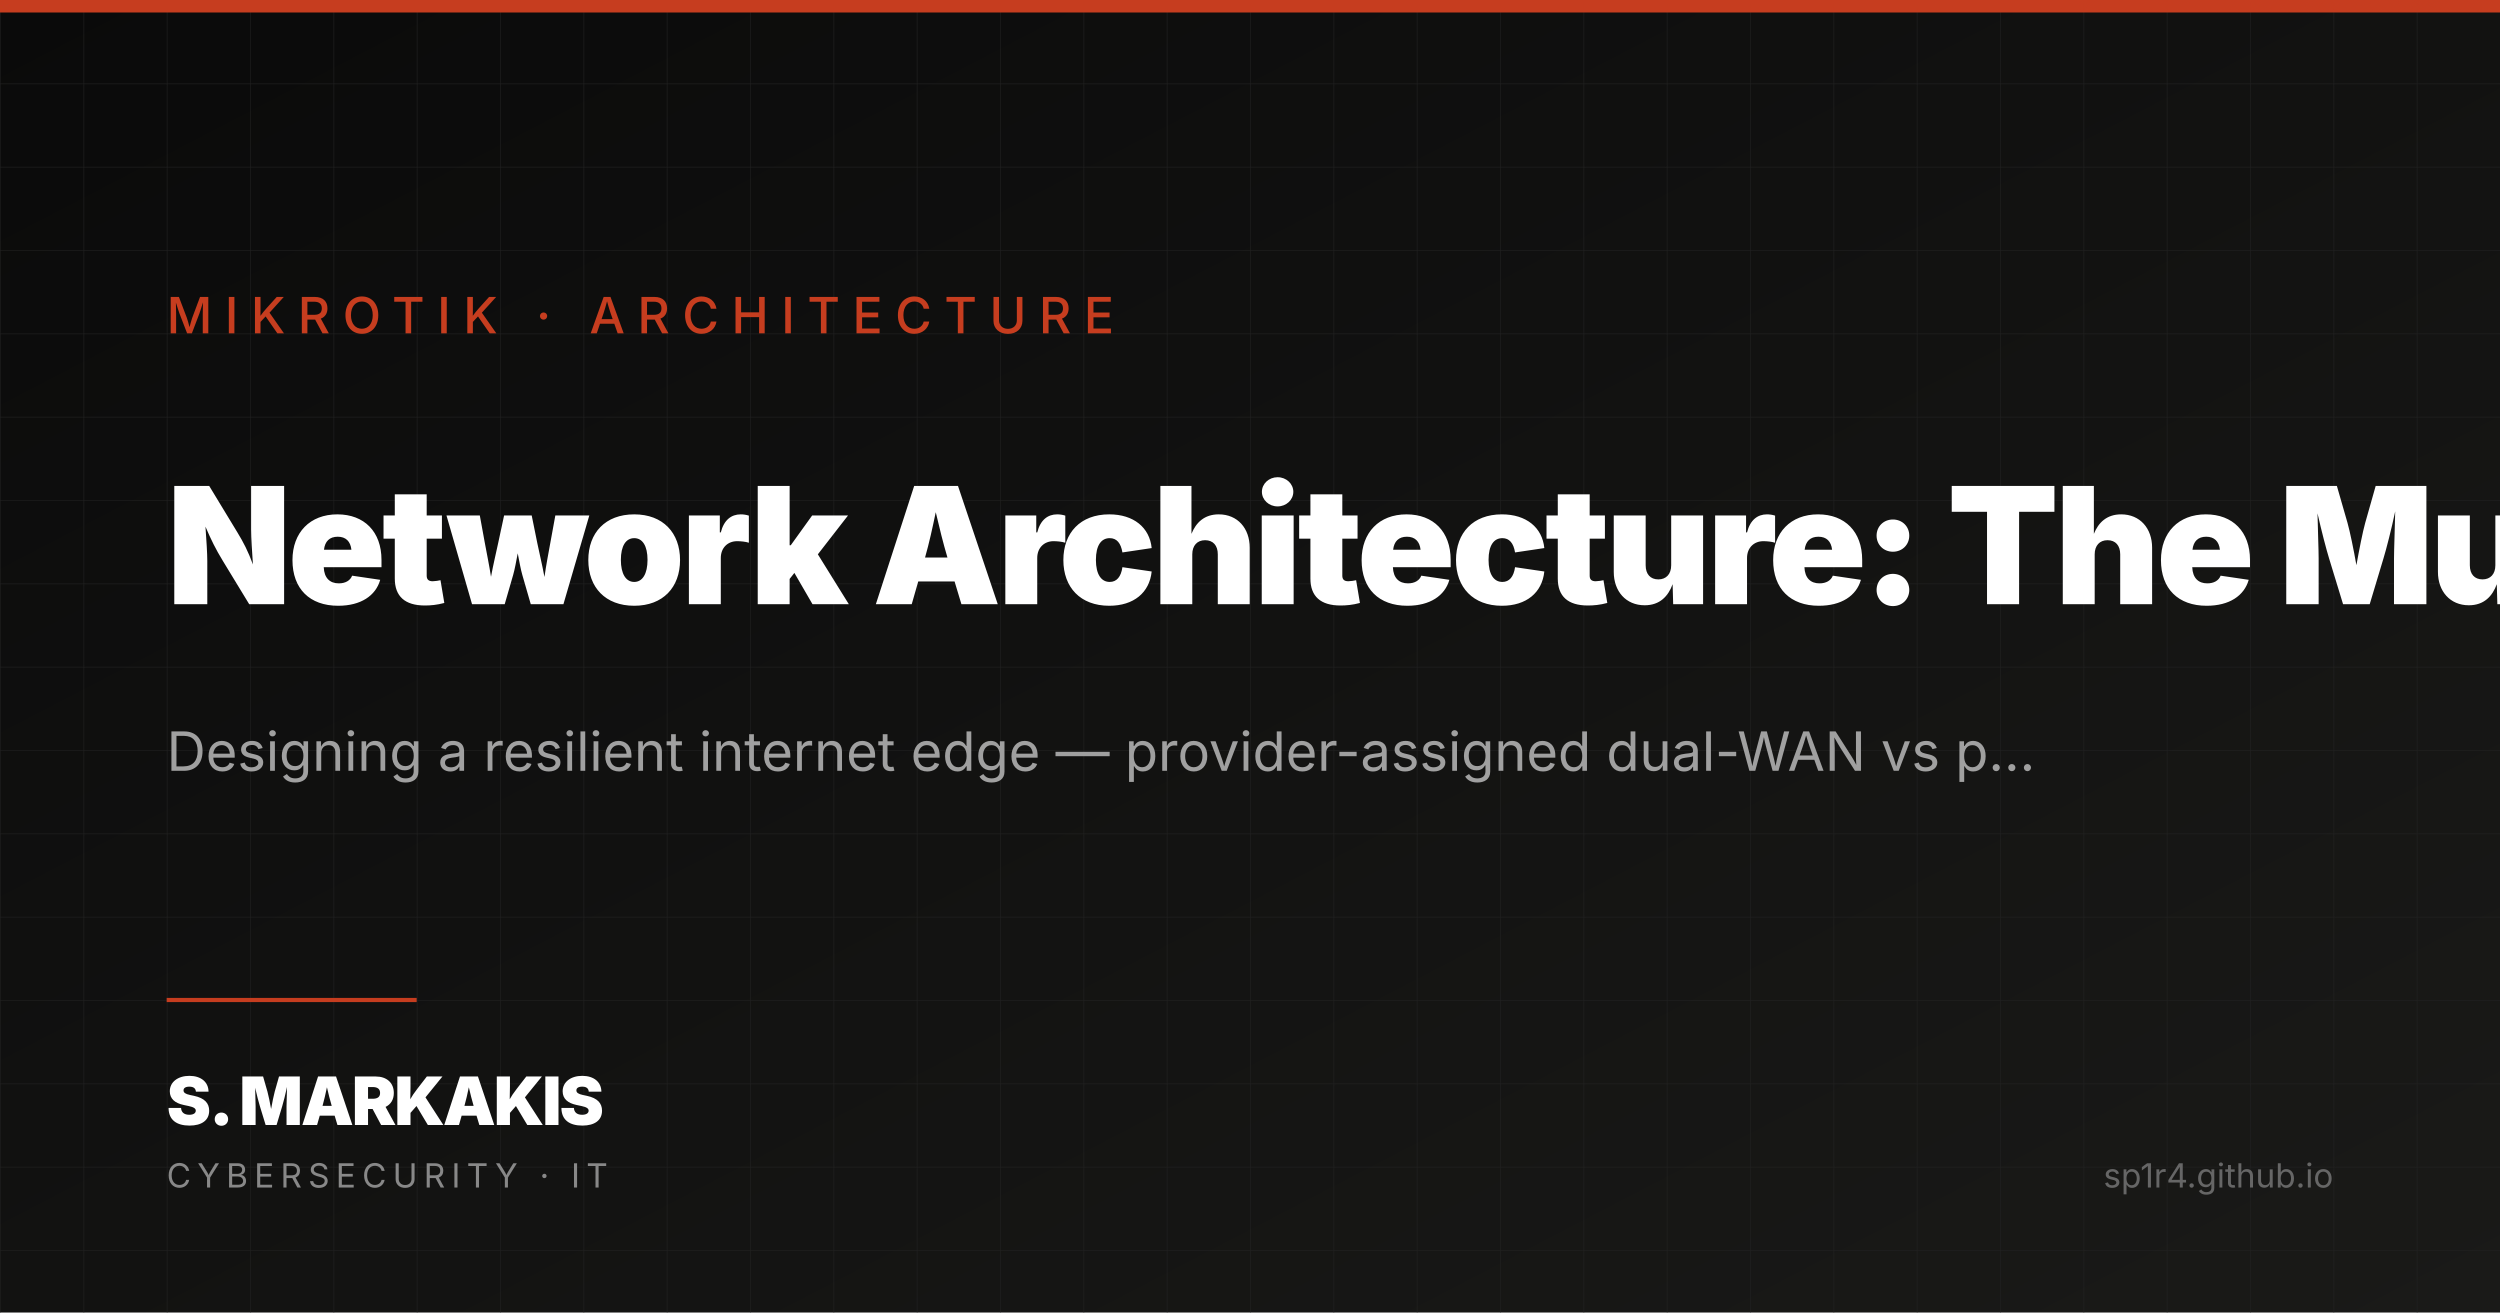
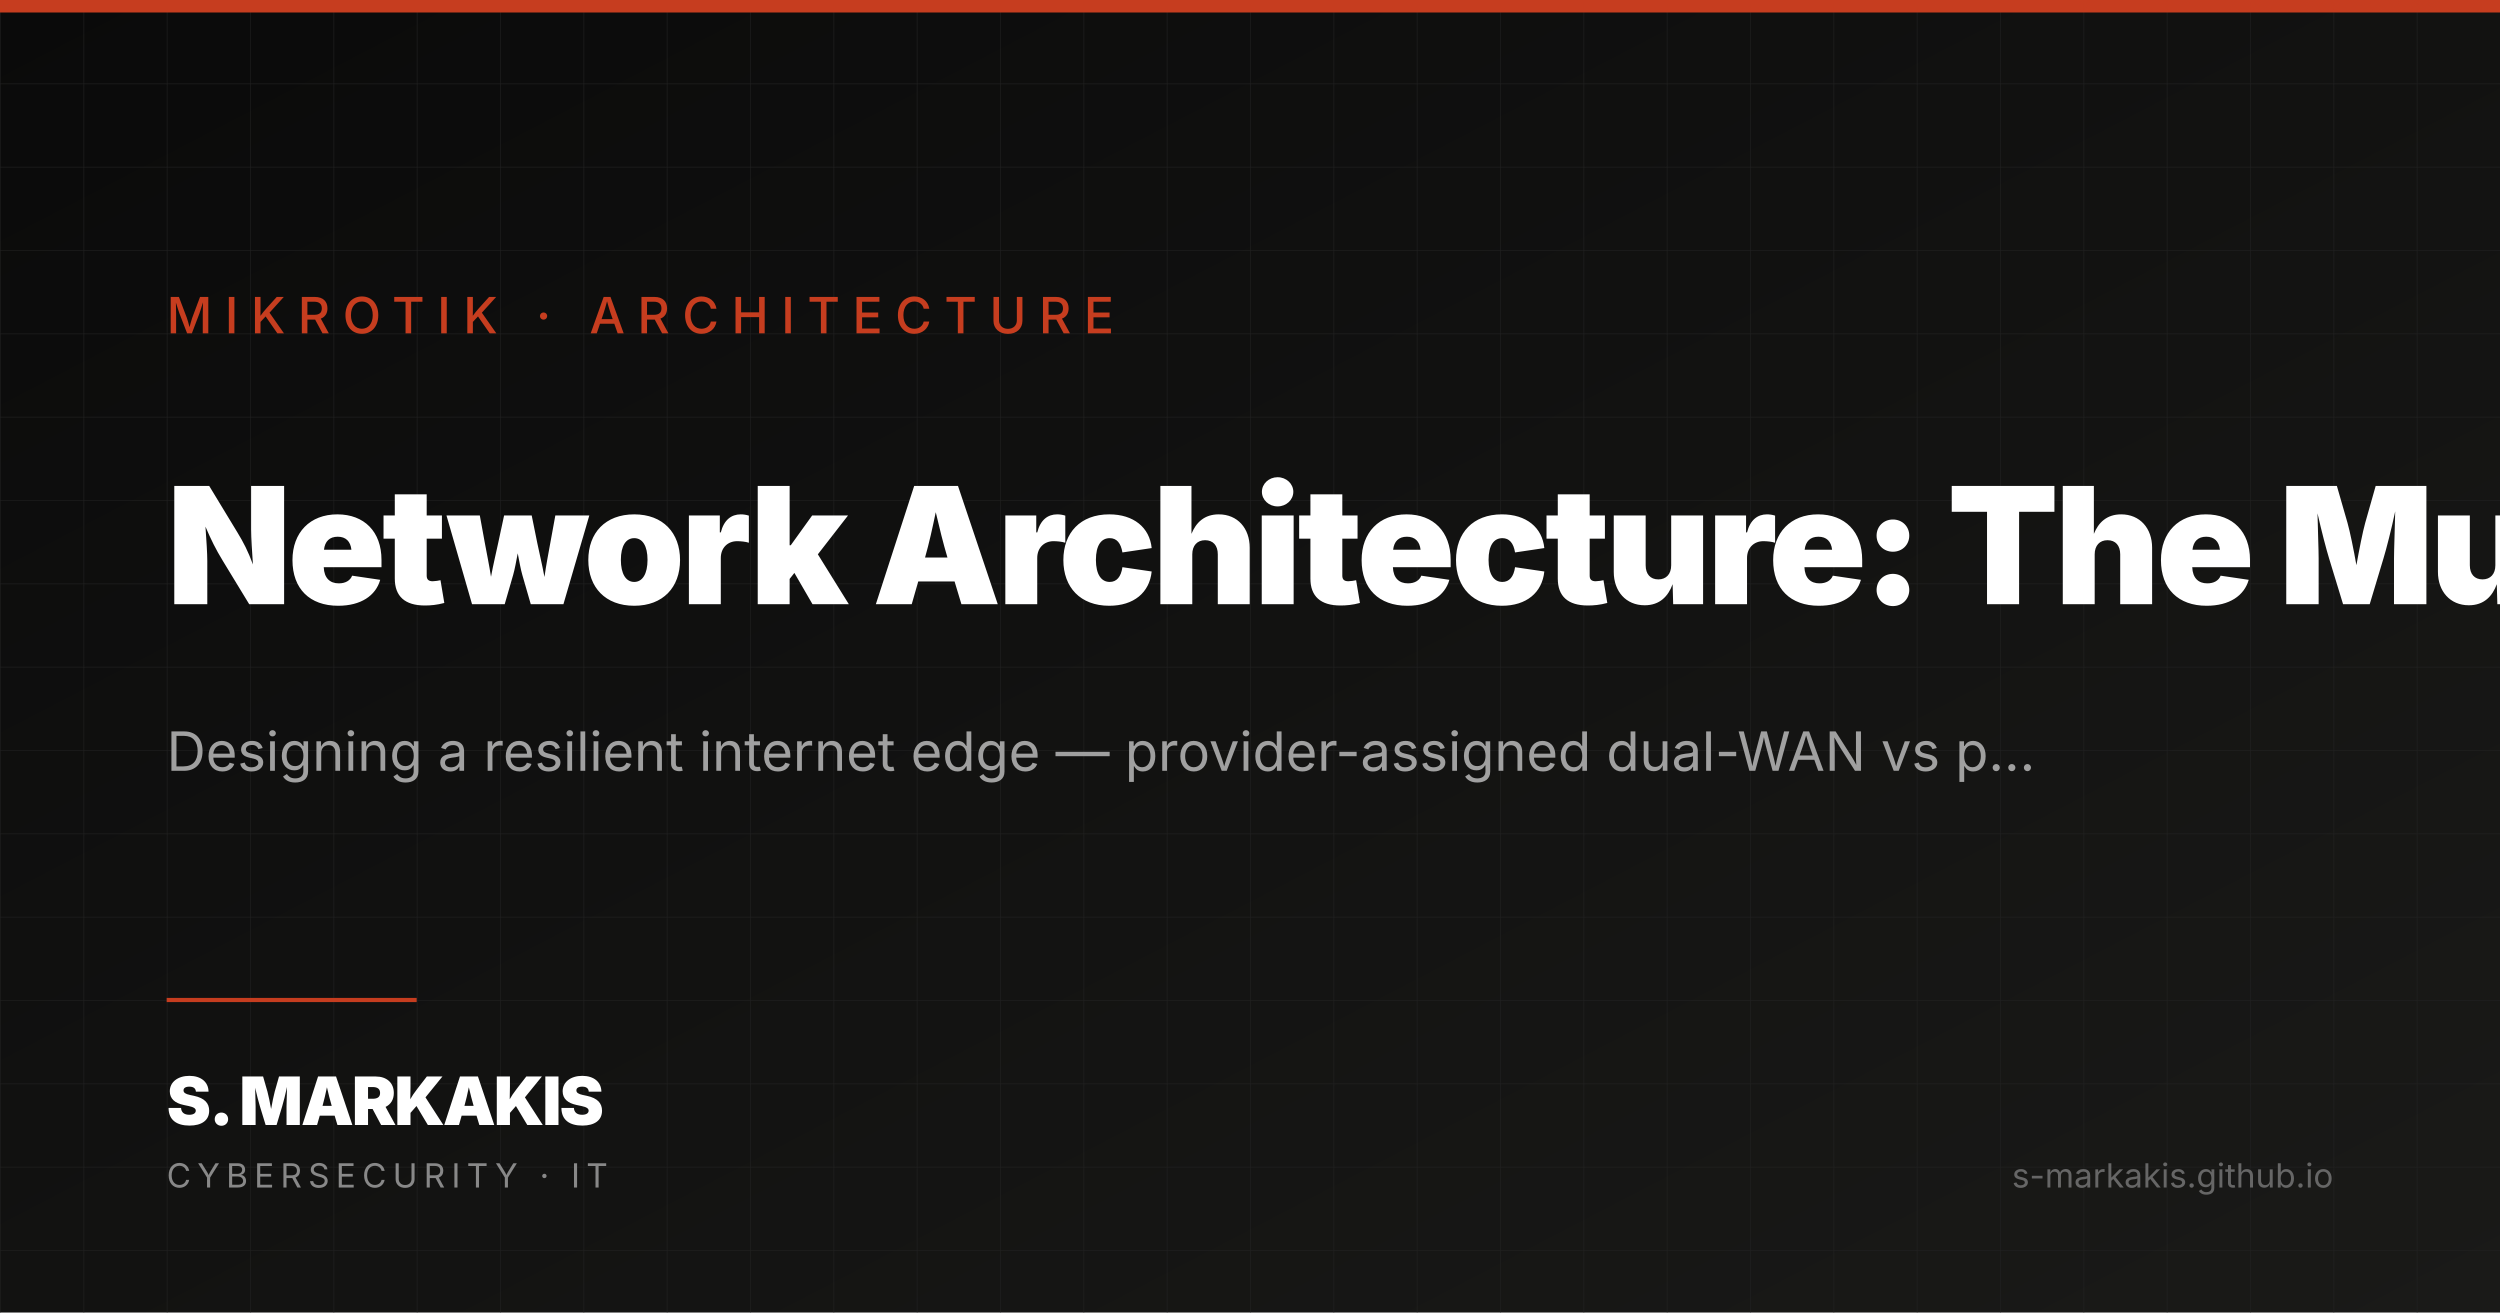
<svg xmlns="http://www.w3.org/2000/svg" viewBox="0 0 1200 630" width="1200" height="630">
  <defs>
    <linearGradient id="bg" x1="0" y1="0" x2="1" y2="1">
      <stop offset="0%" stop-color="#0a0a0a" />
      <stop offset="100%" stop-color="#1a1a18" />
    </linearGradient>
    <pattern id="grid" width="40" height="40" patternUnits="userSpaceOnUse">
      <path d="M 40 0 L 0 0 0 40" fill="none" stroke="#222" stroke-width="0.5" />
    </pattern>
  </defs>
  <rect width="1200" height="630" fill="url(#bg)" />
  <rect width="1200" height="630" fill="url(#grid)" />
  <rect x="0" y="0" width="1200" height="6" fill="#c63d1f" />
  <text x="80" y="160" font-family="Inter, Helvetica, Arial, sans-serif" font-size="24" font-weight="500" fill="#c63d1f" letter-spacing="6">MIKROTIK · ARCHITECTURE</text>
  <text x="80" y="290" font-family="Inter, Helvetica, Arial, sans-serif" font-size="78" font-weight="900" fill="#ffffff" letter-spacing="-2">Network Architecture: The Multi…</text>
  <text x="80" y="370" font-family="Inter, Helvetica, Arial, sans-serif" font-size="26" font-weight="400" fill="#a0a0a0">Designing a resilient internet edge — provider-assigned dual-WAN vs p…</text>
  <line x1="80" y1="480" x2="200" y2="480" stroke="#c63d1f" stroke-width="2" />
  <text x="80" y="540" font-family="Inter, Helvetica, Arial, sans-serif" font-size="32" font-weight="900" fill="#ffffff" letter-spacing="-1">S. MARKAKIS</text>
  <text x="80" y="570" font-family="Inter, Helvetica, Arial, sans-serif" font-size="16" font-weight="400" fill="#888" letter-spacing="3">CYBERSECURITY · IT</text>
-   <text x="1120" y="570" font-family="Inter, Helvetica, Arial, sans-serif" font-size="16" font-weight="400" fill="#666" text-anchor="end">sp1r4.github.io</text>
+   <text x="1120" y="570" font-family="Inter, Helvetica, Arial, sans-serif" font-size="16" font-weight="400" fill="#666" text-anchor="end">s-markakis.github.io</text>
</svg>
